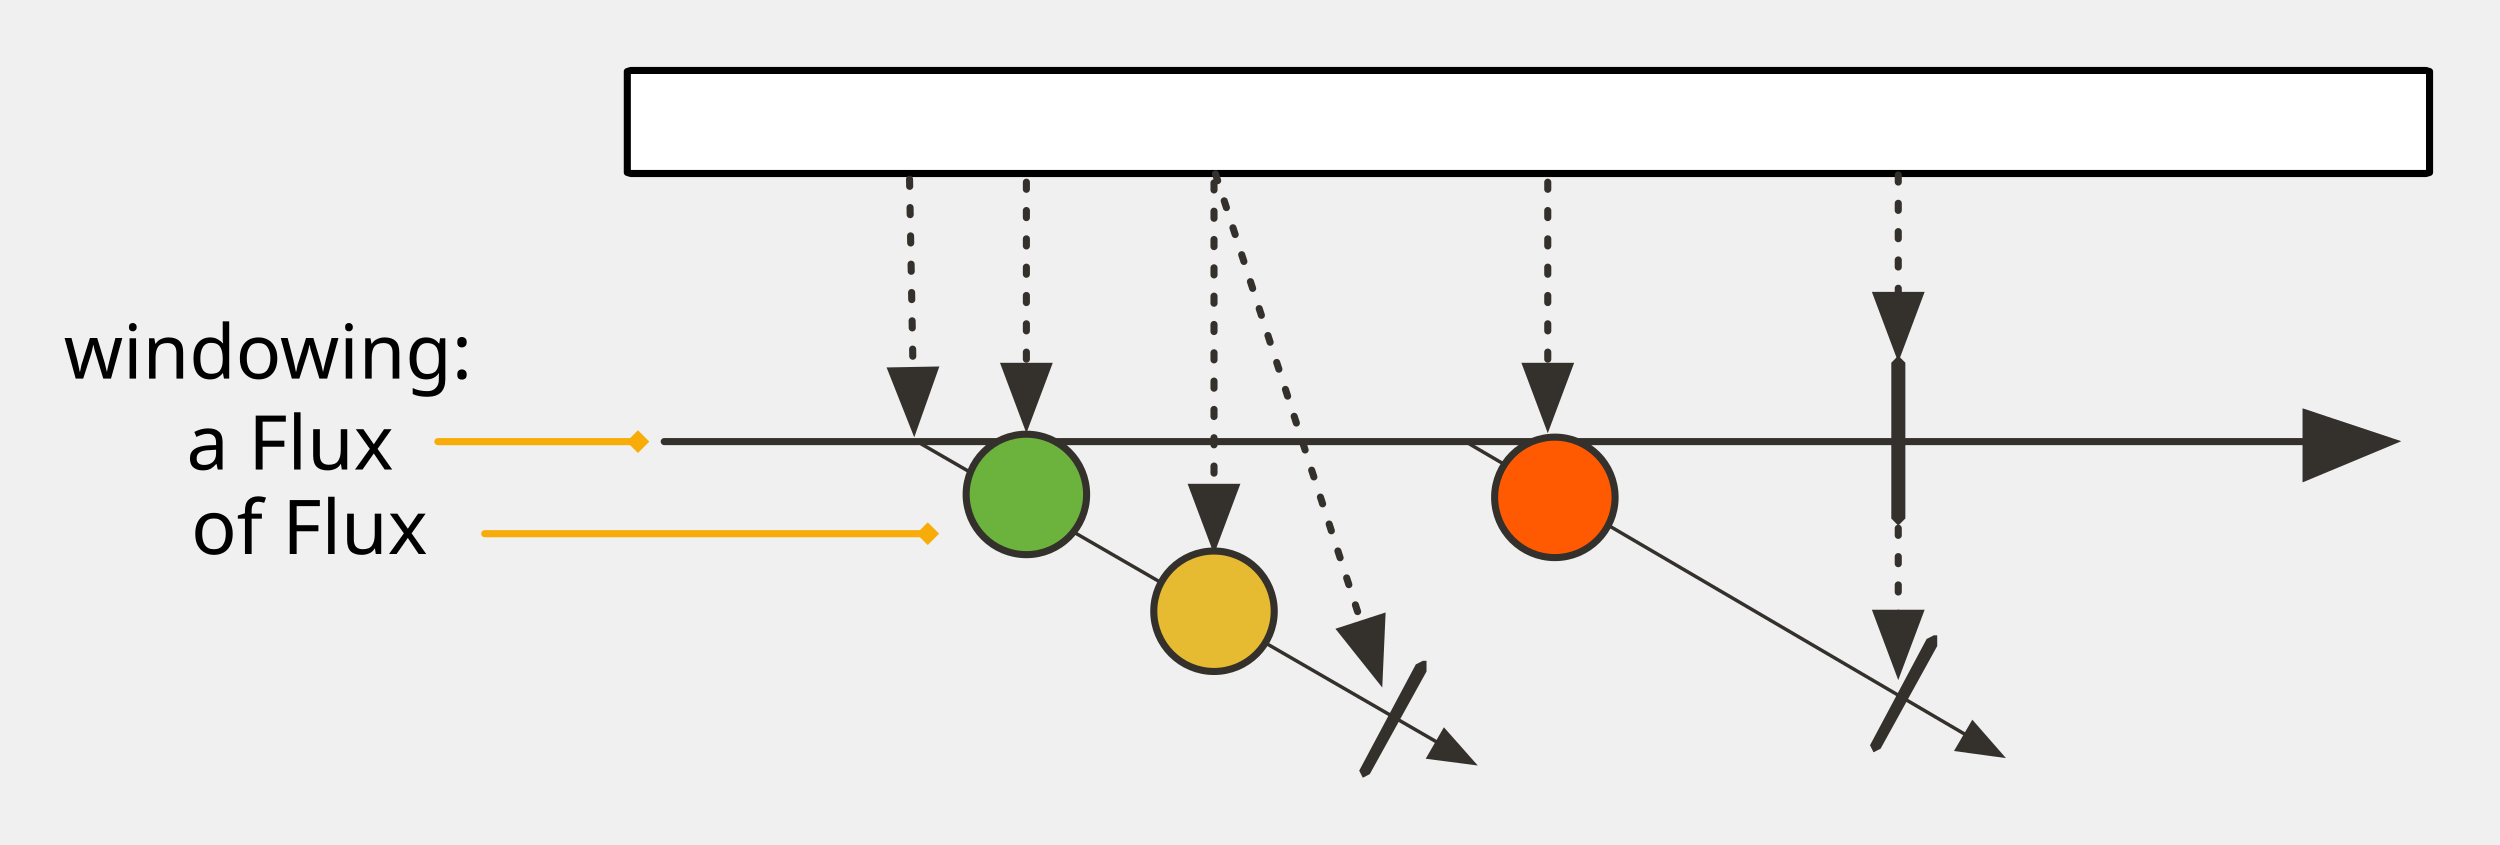
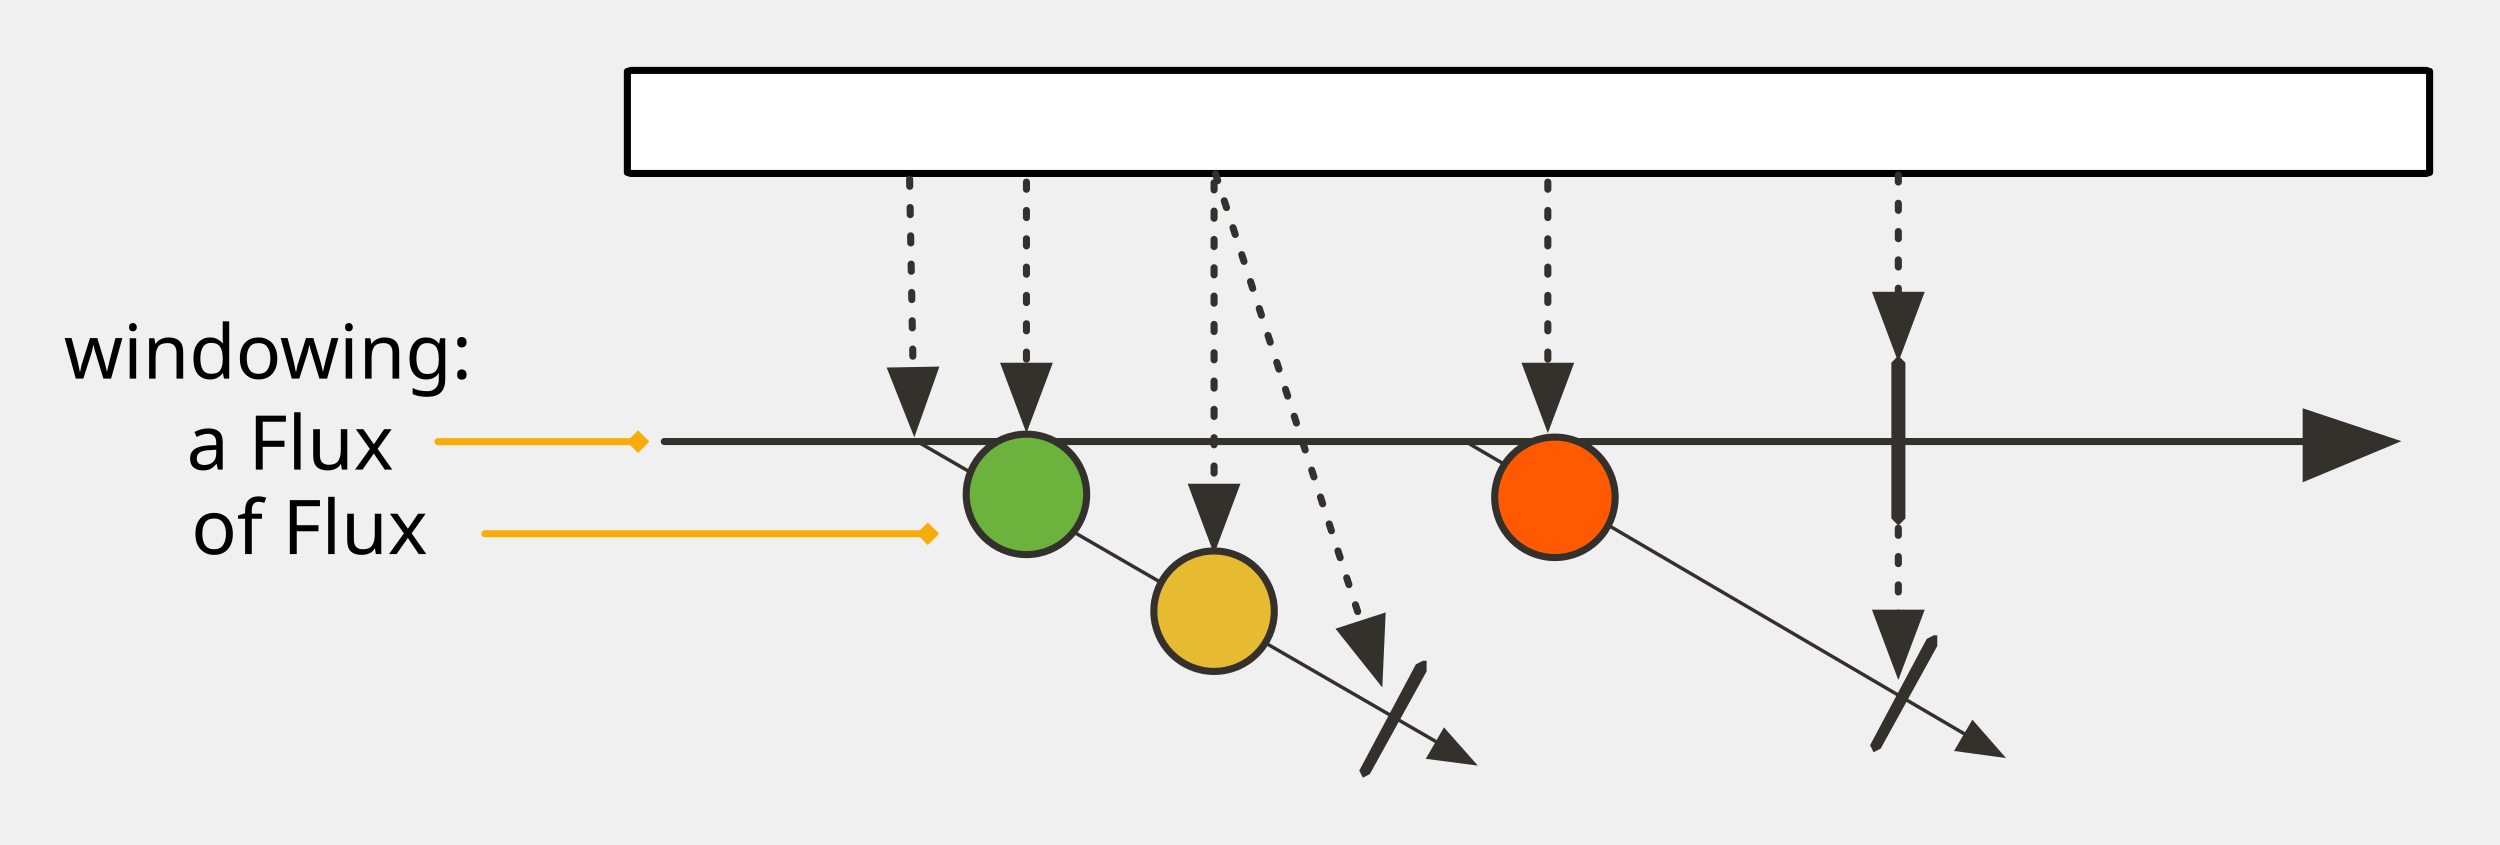
- <svg xmlns="http://www.w3.org/2000/svg" width="186.809mm" height="63.115mm" viewBox="0 0 186.809 63.115" version="1.1" id="svg2236">
+ <svg xmlns="http://www.w3.org/2000/svg" width="706.05" height="238.54" viewBox="0 0 186.81 63.11" version="1.1" id="svg2236">
  <defs id="defs2230">
    <marker orient="auto" overflow="visible" markerUnits="strokeWidth" id="FilledArrow_Marker-3-9-7" stroke-miterlimit="10" viewBox="-1 -6 14 12" markerWidth="14" markerHeight="12" color="#34302c" stroke-linejoin="miter">
      <g id="g10-6-4-5">
-         <path d="M 12,0 0,-4 v 9 z" id="path8-7-5-5" fill="currentColor" stroke="currentColor" stroke-width="1" />
+         <path d="M12 0L0-4v9z" id="path8-7-5-5" fill="currentColor" stroke="currentColor" stroke-width="1" />
      </g>
    </marker>
    <marker orient="auto" overflow="visible" markerUnits="strokeWidth" id="FilledArrow_Marker_2-5-5-6" stroke-miterlimit="10" viewBox="-1 -5 11 10" markerWidth="11" markerHeight="10" color="#34302c" stroke-linejoin="miter">
      <g id="g15-3-4">
-         <path d="M 8,0 0,-3 v 6 z" id="path13-5-1" fill="currentColor" stroke="currentColor" stroke-width="1" />
+         <path d="M8 0L0-3v6z" id="path13-5-1" fill="currentColor" stroke="currentColor" stroke-width="1" />
      </g>
    </marker>
    <marker orient="auto" overflow="visible" markerUnits="strokeWidth" id="marker2175" stroke-miterlimit="10" viewBox="-1 -5 11 10" markerWidth="11" markerHeight="10" color="#34302c" stroke-linejoin="miter">
      <g id="g2173">
-         <path d="M 8,0 0,-3 v 6 z" id="path2171" fill="currentColor" stroke="currentColor" stroke-width="1" />
+         <path d="M8 0L0-3v6z" id="path2171" fill="currentColor" stroke="currentColor" stroke-width="1" />
      </g>
    </marker>
    <marker orient="auto" overflow="visible" markerUnits="strokeWidth" id="FilledArrow_Marker_2-5-6-0-6-1" stroke-miterlimit="10" viewBox="-1 -5 11 10" markerWidth="11" markerHeight="10" color="#34302c" stroke-linejoin="miter">
      <g id="g15-3-2-9-9-0">
-         <path d="M 8,0 0,-3 v 6 z" id="path13-5-9-3-3-6" fill="currentColor" stroke="currentColor" stroke-width="1" />
+         <path d="M8 0L0-3v6z" id="path13-5-9-3-3-6" fill="currentColor" stroke="currentColor" stroke-width="1" />
      </g>
    </marker>
    <marker orient="auto" overflow="visible" markerUnits="strokeWidth" id="FilledArrow_Marker-5-54-9" stroke-miterlimit="10" viewBox="-1 -6 14 12" markerWidth="14" markerHeight="12" color="#34302c" stroke-linejoin="miter">
      <g id="g10-3-7">
-         <path d="M 12,0 0,-4 v 9 z" id="path8-5-7" fill="currentColor" stroke="currentColor" stroke-width="1" />
+         <path d="M12 0L0-4v9z" id="path8-5-7" fill="currentColor" stroke="currentColor" stroke-width="1" />
      </g>
    </marker>
    <marker orient="auto" overflow="visible" markerUnits="strokeWidth" id="FilledArrow_Marker_2-3-0-9" stroke-miterlimit="10" viewBox="-1 -5 11 10" markerWidth="11" markerHeight="10" color="#34302c" stroke-linejoin="miter">
      <g id="g15-6-3">
-         <path d="M 8,0 0,-3 v 6 z" id="path13-7-2" fill="currentColor" stroke="currentColor" stroke-width="1" />
+         <path d="M8 0L0-3v6z" id="path13-7-2" fill="currentColor" stroke="currentColor" stroke-width="1" />
      </g>
    </marker>
    <marker orient="auto" overflow="visible" markerUnits="strokeWidth" id="FilledArrow_Marker_2-5-7-5" stroke-miterlimit="10" viewBox="-1 -5 11 10" markerWidth="11" markerHeight="10" color="#34302c" stroke-linejoin="miter">
      <g id="g15-3-7-9">
-         <path d="M 8,0 0,-3 v 6 z" id="path13-5-8-9" fill="currentColor" stroke="currentColor" stroke-width="1" />
+         <path d="M8 0L0-3v6z" id="path13-5-8-9" fill="currentColor" stroke="currentColor" stroke-width="1" />
      </g>
    </marker>
    <marker orient="auto" overflow="visible" markerUnits="strokeWidth" id="FilledArrow_Marker-3-6-0" stroke-miterlimit="10" viewBox="-1 -6 14 12" markerWidth="14" markerHeight="12" color="#34302c" stroke-linejoin="miter">
      <g id="g10-6-6-2">
-         <path d="M 12,0 0,-4 v 9 z" id="path8-7-3-8" fill="currentColor" stroke="currentColor" stroke-width="1" />
+         <path d="M12 0L0-4v9z" id="path8-7-3-8" fill="currentColor" stroke="currentColor" stroke-width="1" />
      </g>
    </marker>
    <marker orient="auto" overflow="visible" markerUnits="strokeWidth" id="FilledArrow_Marker_2-5-26-3" stroke-miterlimit="10" viewBox="-1 -5 11 10" markerWidth="11" markerHeight="10" color="#34302c" stroke-linejoin="miter">
      <g id="g15-3-8-6">
-         <path d="M 8,0 0,-3 v 6 z" id="path13-5-3-6" fill="currentColor" stroke="currentColor" stroke-width="1" />
+         <path d="M8 0L0-3v6z" id="path13-5-3-6" fill="currentColor" stroke="currentColor" stroke-width="1" />
      </g>
    </marker>
    <marker orient="auto" overflow="visible" markerUnits="strokeWidth" id="marker2199" stroke-miterlimit="10" viewBox="-1 -5 11 10" markerWidth="11" markerHeight="10" color="#34302c" stroke-linejoin="miter">
      <g id="g2197">
-         <path d="M 8,0 0,-3 v 6 z" id="path2195" fill="currentColor" stroke="currentColor" stroke-width="1" />
+         <path d="M8 0L0-3v6z" id="path2195" fill="currentColor" stroke="currentColor" stroke-width="1" />
      </g>
    </marker>
-     <marker orient="auto" refY="0" refX="0" id="marker80577" style="overflow:visible">
-       <path id="path80575" d="M 0,-7.071 -7.071,0 0,7.071 7.071,0 Z" style="fill:#f7ac09;fill-opacity:1;fill-rule:evenodd;stroke:#f7ac09;stroke-width:1pt;stroke-opacity:1" transform="scale(0.2)" />
+     <marker orient="auto" refY="0" refX="0" id="marker80577" overflow="visible">
+       <path id="path80575" d="M0-1.41L-1.41 0 0 1.41 1.41 0z" fill="#f7ac09" fill-opacity="1" fill-rule="evenodd" stroke="#f7ac09" stroke-width=".2pt" stroke-opacity="1" />
    </marker>
-     <marker style="overflow:visible" id="marker83033" refX="0" refY="0" orient="auto">
-       <path transform="scale(0.2)" style="fill:#f7ac09;fill-opacity:1;fill-rule:evenodd;stroke:#f7ac09;stroke-width:1pt;stroke-opacity:1" d="M 0,-7.071 -7.071,0 0,7.071 7.071,0 Z" id="path83031" />
+     <marker id="marker83033" refX="0" refY="0" orient="auto" overflow="visible">
+       <path d="M0-1.41L-1.41 0 0 1.41 1.41 0z" id="path83031" fill="#f7ac09" fill-opacity="1" fill-rule="evenodd" stroke="#f7ac09" stroke-width=".2pt" stroke-opacity="1" />
    </marker>
  </defs>
-   <g id="layer1" transform="translate(28.3927,191.0634)">
-     <path stroke-opacity="1" stroke-dasharray="none" stroke-linejoin="round" stroke-linecap="round" stroke-width="0.53" stroke="#000000" fill-opacity="1" fill="#ffffff" d="M 18.752,-185.798 H 152.882 l 0.27,0.08 v 7.54 l -0.27,0.08 H 18.752 l -0.27,-0.08 v -7.54 z" id="path17388" />
-     <path style="marker-end:url(#FilledArrow_Marker-3-9-7)" marker-end="url(#FilledArrow_Marker-3-9-7)" stroke-opacity="1" stroke-dasharray="none" stroke-linejoin="round" stroke-linecap="round" stroke-width="0.26" stroke="#34302c" fill-opacity="1" fill="none" d="m 40.102,-158.088 38.9,22.49" id="line57-2" />
-     <circle stroke-opacity="1" stroke-dasharray="none" stroke-linejoin="round" stroke-linecap="round" stroke-width="0.53" stroke="#34302c" fill-opacity="1" fill="#e6ba31" r="4.5" id="ellipse938" cy="-145.388" cx="62.322" />
-     <path stroke-opacity="1" stroke-dasharray="none" stroke-width="0.26" stroke="none" fill-opacity="1" fill="#34302c" d="m 77.932,-141.688 h 0.27 v 0.8 l -4.24,7.67 -0.52,0.27 -0.27,-0.53 4.23,-7.94 z" id="path183-3" />
-     <path style="marker-end:url(#FilledArrow_Marker_2-5-5-6)" marker-end="url(#FilledArrow_Marker_2-5-5-6)" stroke-opacity="1" stroke-dasharray="0.529, 1.587" stroke-linejoin="round" stroke-linecap="round" stroke-width="0.53" stroke="#34302c" fill-opacity="1" fill="none" d="m 62.322,-177.398 v 22.75" id="line1246" />
-     <path style="marker-end:url(#FilledArrow_Marker_2-5-5-6)" marker-end="url(#FilledArrow_Marker_2-5-5-6)" stroke-opacity="1" stroke-dasharray="0.529, 1.587" stroke-linejoin="round" stroke-linecap="round" stroke-width="0.53" stroke="#34302c" fill-opacity="1" fill="none" d="m 39.572,-177.668 0.26,14.29" id="line1250" />
-     <path style="marker-end:url(#FilledArrow_Marker_2-5-6-0-6-1)" marker-end="url(#FilledArrow_Marker_2-5-6-0-6-1)" stroke-opacity="1" stroke-dasharray="0.529, 1.587" stroke-linejoin="round" stroke-linecap="round" stroke-width="0.53" stroke="#34302c" fill-opacity="1" fill="none" d="m 62.432,-178.068 10.92,33.63" id="line1561" />
-     <path style="marker-end:url(#FilledArrow_Marker-5-54-9)" marker-end="url(#FilledArrow_Marker-5-54-9)" stroke-opacity="1" stroke-dasharray="none" stroke-linejoin="round" stroke-linecap="round" stroke-width="0.53" stroke="#34302c" fill-opacity="1" fill="none" d="M 21.241,-158.066 H 143.926" id="line1238" />
-     <path stroke-opacity="1" stroke-dasharray="none" stroke-width="0.26" stroke="none" fill-opacity="1" fill="#34302c" id="path1240" d="m 113.452,-164.488 0.53,0.53 v 11.64 l -0.53,0.53 -0.52,-0.53 v -11.64 z" />
-     <path style="marker-end:url(#FilledArrow_Marker_2-3-0-9)" marker-end="url(#FilledArrow_Marker_2-3-0-9)" stroke-opacity="1" stroke-dasharray="0.529, 1.587" stroke-linejoin="round" stroke-linecap="round" stroke-width="0.53" stroke="#34302c" fill-opacity="1" fill="none" d="m 113.452,-177.988 v 9" id="line1242" />
-     <path stroke-opacity="1" stroke-dasharray="none" stroke-width="0.26" stroke="none" fill-opacity="1" fill="#34302c" id="path1268" d="m 116.102,-143.588 h 0.26 v 0.8 l -4.23,7.67 -0.53,0.27 -0.26,-0.53 4.23,-7.94 z" />
-     <path style="marker-end:url(#FilledArrow_Marker_2-5-7-5)" marker-end="url(#FilledArrow_Marker_2-5-7-5)" stroke-opacity="1" stroke-dasharray="0.529, 1.587" stroke-linejoin="round" stroke-linecap="round" stroke-width="0.53" stroke="#34302c" fill-opacity="1" fill="none" d="m 87.262,-177.448 v 13.76" id="line1274" />
-     <path style="marker-end:url(#FilledArrow_Marker-3-6-0)" marker-end="url(#FilledArrow_Marker-3-6-0)" stroke-opacity="1" stroke-dasharray="none" stroke-linejoin="round" stroke-linecap="round" stroke-width="0.26" stroke="#34302c" fill-opacity="1" fill="none" d="m 81.442,-157.868 37.04,21.7" id="line1960" />
-     <circle stroke-opacity="1" stroke-dasharray="none" stroke-linejoin="round" stroke-linecap="round" stroke-width="0.53" stroke="#34302c" fill-opacity="1" fill="#ff5a01" r="4.5" id="ellipse1256" cy="-153.898" cx="87.792" />
-     <path style="marker-end:url(#FilledArrow_Marker_2-5-26-3)" marker-end="url(#FilledArrow_Marker_2-5-26-3)" stroke-opacity="1" stroke-dasharray="0.529, 1.587" stroke-linejoin="round" stroke-linecap="round" stroke-width="0.53" stroke="#34302c" fill-opacity="1" fill="none" d="m 113.452,-151.588 v 6.35" id="line1262" />
-     <circle stroke-opacity="1" stroke-dasharray="none" stroke-linejoin="round" stroke-linecap="round" stroke-width="0.53" stroke="#34302c" fill-opacity="1" fill="#6cb33e" r="4.5" cx="48.302" cy="-154.118" id="ellipse154-3" />
-     <path style="marker-end:url(#FilledArrow_Marker_2-5-7-5)" marker-end="url(#FilledArrow_Marker_2-5-7-5)" stroke-opacity="1" stroke-dasharray="0.529, 1.587" stroke-linejoin="round" stroke-linecap="round" stroke-width="0.53" stroke="#34302c" fill-opacity="1" fill="none" id="path20985" d="m 48.302,-177.448 v 13.76" />
-     <text id="text80551" stroke-opacity="1" stroke-linejoin="miter" stroke-linecap="butt" stroke-width=".26" stroke="none" fill-opacity="1" fill="#000" word-spacing="0" letter-spacing="0" font-family="sans-serif" font-size="10.58" font-weight="400" font-style="normal" y="-162.774" x="-23.63" style="font-style:normal;font-weight:400;font-size:10.58px;line-height:125%;font-family:sans-serif;letter-spacing:0;word-spacing:0;fill:#000000;fill-opacity:1;stroke:none;stroke-width:0.26;stroke-linecap:butt;stroke-linejoin:miter;stroke-opacity:1" xml:space="preserve">
-       <tspan style="font-style:normal;font-variant:normal;font-weight:normal;font-stretch:normal;font-size:5.644px;font-family:sans-serif;-inkscape-font-specification:'sans-serif Normal';font-variant-ligatures:normal;font-variant-caps:normal;font-variant-numeric:normal;font-variant-east-asian:normal" id="tspan80549" stroke-width="0.26" y="-162.774" x="-23.63">windowing:</tspan>
+   <g id="layer1" transform="translate(28.4 191.06)" stroke-opacity="1" fill-opacity="1">
+     <path stroke-dasharray="none" stroke-linejoin="round" stroke-linecap="round" stroke-width=".53" stroke="#000" fill="#fff" d="M18.75-185.8h134.13l.27.08v7.54l-.27.08H18.75l-.27-.08v-7.54z" id="path17388" />
+     <path marker-end="url(#FilledArrow_Marker-3-9-7)" stroke-dasharray="none" stroke-linejoin="round" stroke-linecap="round" stroke-width=".26" stroke="#34302c" fill="none" d="M40.1-158.09l38.9 22.5" id="line57-2" />
+     <circle stroke-dasharray="none" stroke-linejoin="round" stroke-linecap="round" stroke-width=".53" stroke="#34302c" fill="#e6ba31" r="4.5" id="ellipse938" cy="-145.39" cx="62.32" />
+     <path stroke-dasharray="none" stroke-width=".26" stroke="none" fill="#34302c" d="M77.93-141.69h.27v.8l-4.24 7.67-.52.27-.27-.53 4.23-7.94z" id="path183-3" />
+     <path marker-end="url(#FilledArrow_Marker_2-5-5-6)" stroke-dasharray="0.529, 1.587" stroke-linejoin="round" stroke-linecap="round" stroke-width=".53" stroke="#34302c" fill="none" d="M62.32-177.4v22.75" id="line1246" />
+     <path marker-end="url(#FilledArrow_Marker_2-5-5-6)" stroke-dasharray="0.529, 1.587" stroke-linejoin="round" stroke-linecap="round" stroke-width=".53" stroke="#34302c" fill="none" d="M39.57-177.67l.26 14.3" id="line1250" />
+     <path marker-end="url(#FilledArrow_Marker_2-5-6-0-6-1)" stroke-dasharray="0.529, 1.587" stroke-linejoin="round" stroke-linecap="round" stroke-width=".53" stroke="#34302c" fill="none" d="M62.43-178.07l10.92 33.63" id="line1561" />
+     <path marker-end="url(#FilledArrow_Marker-5-54-9)" stroke-dasharray="none" stroke-linejoin="round" stroke-linecap="round" stroke-width=".53" stroke="#34302c" fill="none" d="M21.24-158.07h122.69" id="line1238" />
+     <path stroke-dasharray="none" stroke-width=".26" stroke="none" fill="#34302c" id="path1240" d="M113.45-164.49l.53.53v11.64l-.53.53-.52-.53v-11.64z" />
+     <path marker-end="url(#FilledArrow_Marker_2-3-0-9)" stroke-dasharray="0.529, 1.587" stroke-linejoin="round" stroke-linecap="round" stroke-width=".53" stroke="#34302c" fill="none" d="M113.45-177.99v9" id="line1242" />
+     <path stroke-dasharray="none" stroke-width=".26" stroke="none" fill="#34302c" id="path1268" d="M116.1-143.59h.26v.8l-4.23 7.67-.53.27-.26-.53 4.23-7.94z" />
+     <path marker-end="url(#FilledArrow_Marker_2-5-7-5)" stroke-dasharray="0.529, 1.587" stroke-linejoin="round" stroke-linecap="round" stroke-width=".53" stroke="#34302c" fill="none" d="M87.26-177.45v13.76" id="line1274" />
+     <path marker-end="url(#FilledArrow_Marker-3-6-0)" stroke-dasharray="none" stroke-linejoin="round" stroke-linecap="round" stroke-width=".26" stroke="#34302c" fill="none" d="M81.44-157.87l37.04 21.7" id="line1960" />
+     <circle stroke-dasharray="none" stroke-linejoin="round" stroke-linecap="round" stroke-width=".53" stroke="#34302c" fill="#ff5a01" r="4.5" id="ellipse1256" cy="-153.9" cx="87.79" />
+     <path marker-end="url(#FilledArrow_Marker_2-5-26-3)" stroke-dasharray="0.529, 1.587" stroke-linejoin="round" stroke-linecap="round" stroke-width=".53" stroke="#34302c" fill="none" d="M113.45-151.59v6.35" id="line1262" />
+     <circle stroke-dasharray="none" stroke-linejoin="round" stroke-linecap="round" stroke-width=".53" stroke="#34302c" fill="#6cb33e" r="4.5" cx="48.3" cy="-154.12" id="ellipse154-3" />
+     <path marker-end="url(#FilledArrow_Marker_2-5-7-5)" stroke-dasharray="0.529, 1.587" stroke-linejoin="round" stroke-linecap="round" stroke-width=".53" stroke="#34302c" fill="none" id="path20985" d="M48.3-177.45v13.76" />
+     <text id="text80551" stroke-linejoin="miter" stroke-linecap="butt" stroke-width=".26" stroke="none" fill="#000" word-spacing="0" letter-spacing="0" font-family="sans-serif" font-size="10.58" font-weight="400" font-style="normal" y="-162.77" x="-23.63" style="line-height:125%" xml:space="preserve">
+       <tspan style="-inkscape-font-specification:'sans-serif Normal';font-variant-ligatures:normal;font-variant-caps:normal;font-variant-numeric:normal;font-variant-east-asian:normal" id="tspan80549" stroke-width=".26" y="-162.77" x="-23.63" font-style="normal" font-variant="normal" font-weight="400" font-stretch="normal" font-size="5.64" font-family="sans-serif">windowing:</tspan>
    </text>
-     <path marker-end="url(#FilledArrow_Marker_2)" stroke-opacity="1" stroke-dasharray=".529,1.587" stroke-linejoin="round" stroke-linecap="round" stroke-width=".53" stroke="#000" fill-opacity="1" fill="none" d="M 4.329,-158.063 H 19.277" id="path80553" style="stroke:#f7ac09;stroke-width:0.53;stroke-miterlimit:4;stroke-dasharray:none;stroke-dashoffset:0;stroke-opacity:1;marker-end:url(#marker80577)" />
-     <text xml:space="preserve" style="font-style:normal;font-weight:400;font-size:10.58px;line-height:125%;font-family:sans-serif;letter-spacing:0;word-spacing:0;fill:#000000;fill-opacity:1;stroke:none;stroke-width:0.26;stroke-linecap:butt;stroke-linejoin:miter;stroke-opacity:1" x="-14.464" y="-155.973" font-style="normal" font-weight="400" font-size="10.58" font-family="sans-serif" letter-spacing="0" word-spacing="0" fill="#000" fill-opacity="1" stroke="none" stroke-width=".26" stroke-linecap="butt" stroke-linejoin="miter" stroke-opacity="1" id="text80557">
-       <tspan x="-14.464" y="-155.973" stroke-width="0.26" style="font-style:normal;font-variant:normal;font-weight:normal;font-stretch:normal;font-size:5.644px;font-family:sans-serif;-inkscape-font-specification:'sans-serif Normal';font-variant-ligatures:normal;font-variant-caps:normal;font-variant-numeric:normal;font-variant-east-asian:normal" id="tspan80555">a Flux</tspan>
+     <path marker-end="url(#marker80577)" stroke-dasharray="none" stroke-linejoin="round" stroke-linecap="round" stroke-width=".53" stroke="#f7ac09" fill="none" d="M4.33-158.06h14.95" id="path80553" stroke-miterlimit="4" stroke-dashoffset="0" />
+     <text xml:space="preserve" style="line-height:125%" x="-14.46" y="-155.97" font-style="normal" font-weight="400" font-size="10.58" font-family="sans-serif" letter-spacing="0" word-spacing="0" fill="#000" stroke="none" stroke-width=".26" stroke-linecap="butt" stroke-linejoin="miter" id="text80557">
+       <tspan x="-14.46" y="-155.97" stroke-width=".26" style="-inkscape-font-specification:'sans-serif Normal';font-variant-ligatures:normal;font-variant-caps:normal;font-variant-numeric:normal;font-variant-east-asian:normal" id="tspan80555" font-style="normal" font-variant="normal" font-weight="400" font-stretch="normal" font-size="5.64" font-family="sans-serif">a Flux</tspan>
    </text>
-     <text xml:space="preserve" style="font-style:normal;font-weight:400;font-size:10.58px;line-height:125%;font-family:sans-serif;letter-spacing:0;word-spacing:0;fill:#000000;fill-opacity:1;stroke:none;stroke-width:0.26;stroke-linecap:butt;stroke-linejoin:miter;stroke-opacity:1" x="-14.113" y="-149.663" font-style="normal" font-weight="400" font-size="10.58" font-family="sans-serif" letter-spacing="0" word-spacing="0" fill="#000" fill-opacity="1" stroke="none" stroke-width=".26" stroke-linecap="butt" stroke-linejoin="miter" stroke-opacity="1" id="text80561">
-       <tspan x="-14.113" y="-149.663" stroke-width="0.26" style="font-style:normal;font-variant:normal;font-weight:normal;font-stretch:normal;font-size:5.644px;font-family:sans-serif;-inkscape-font-specification:'sans-serif Normal';font-variant-ligatures:normal;font-variant-caps:normal;font-variant-numeric:normal;font-variant-east-asian:normal" id="tspan80559">of Flux</tspan>
+     <text xml:space="preserve" style="line-height:125%" x="-14.11" y="-149.66" font-style="normal" font-weight="400" font-size="10.58" font-family="sans-serif" letter-spacing="0" word-spacing="0" fill="#000" stroke="none" stroke-width=".26" stroke-linecap="butt" stroke-linejoin="miter" id="text80561">
+       <tspan x="-14.11" y="-149.66" stroke-width=".26" style="-inkscape-font-specification:'sans-serif Normal';font-variant-ligatures:normal;font-variant-caps:normal;font-variant-numeric:normal;font-variant-east-asian:normal" id="tspan80559" font-style="normal" font-variant="normal" font-weight="400" font-stretch="normal" font-size="5.64" font-family="sans-serif">of Flux</tspan>
    </text>
-     <path style="stroke:#f7ac09;stroke-width:0.53;stroke-miterlimit:4;stroke-dasharray:none;stroke-dashoffset:0;stroke-opacity:1;marker-end:url(#marker83033)" id="path83029" d="M 7.826,-151.184 H 40.931" fill="none" fill-opacity="1" stroke="#000" stroke-width=".53" stroke-linecap="round" stroke-linejoin="round" stroke-dasharray=".529,1.587" stroke-opacity="1" marker-end="url(#FilledArrow_Marker_2)" />
+     <path id="path83029" d="M7.83-151.18h33.1" fill="none" stroke="#f7ac09" stroke-width=".53" stroke-linecap="round" stroke-linejoin="round" stroke-dasharray="none" marker-end="url(#marker83033)" stroke-miterlimit="4" stroke-dashoffset="0" />
  </g>
</svg>
